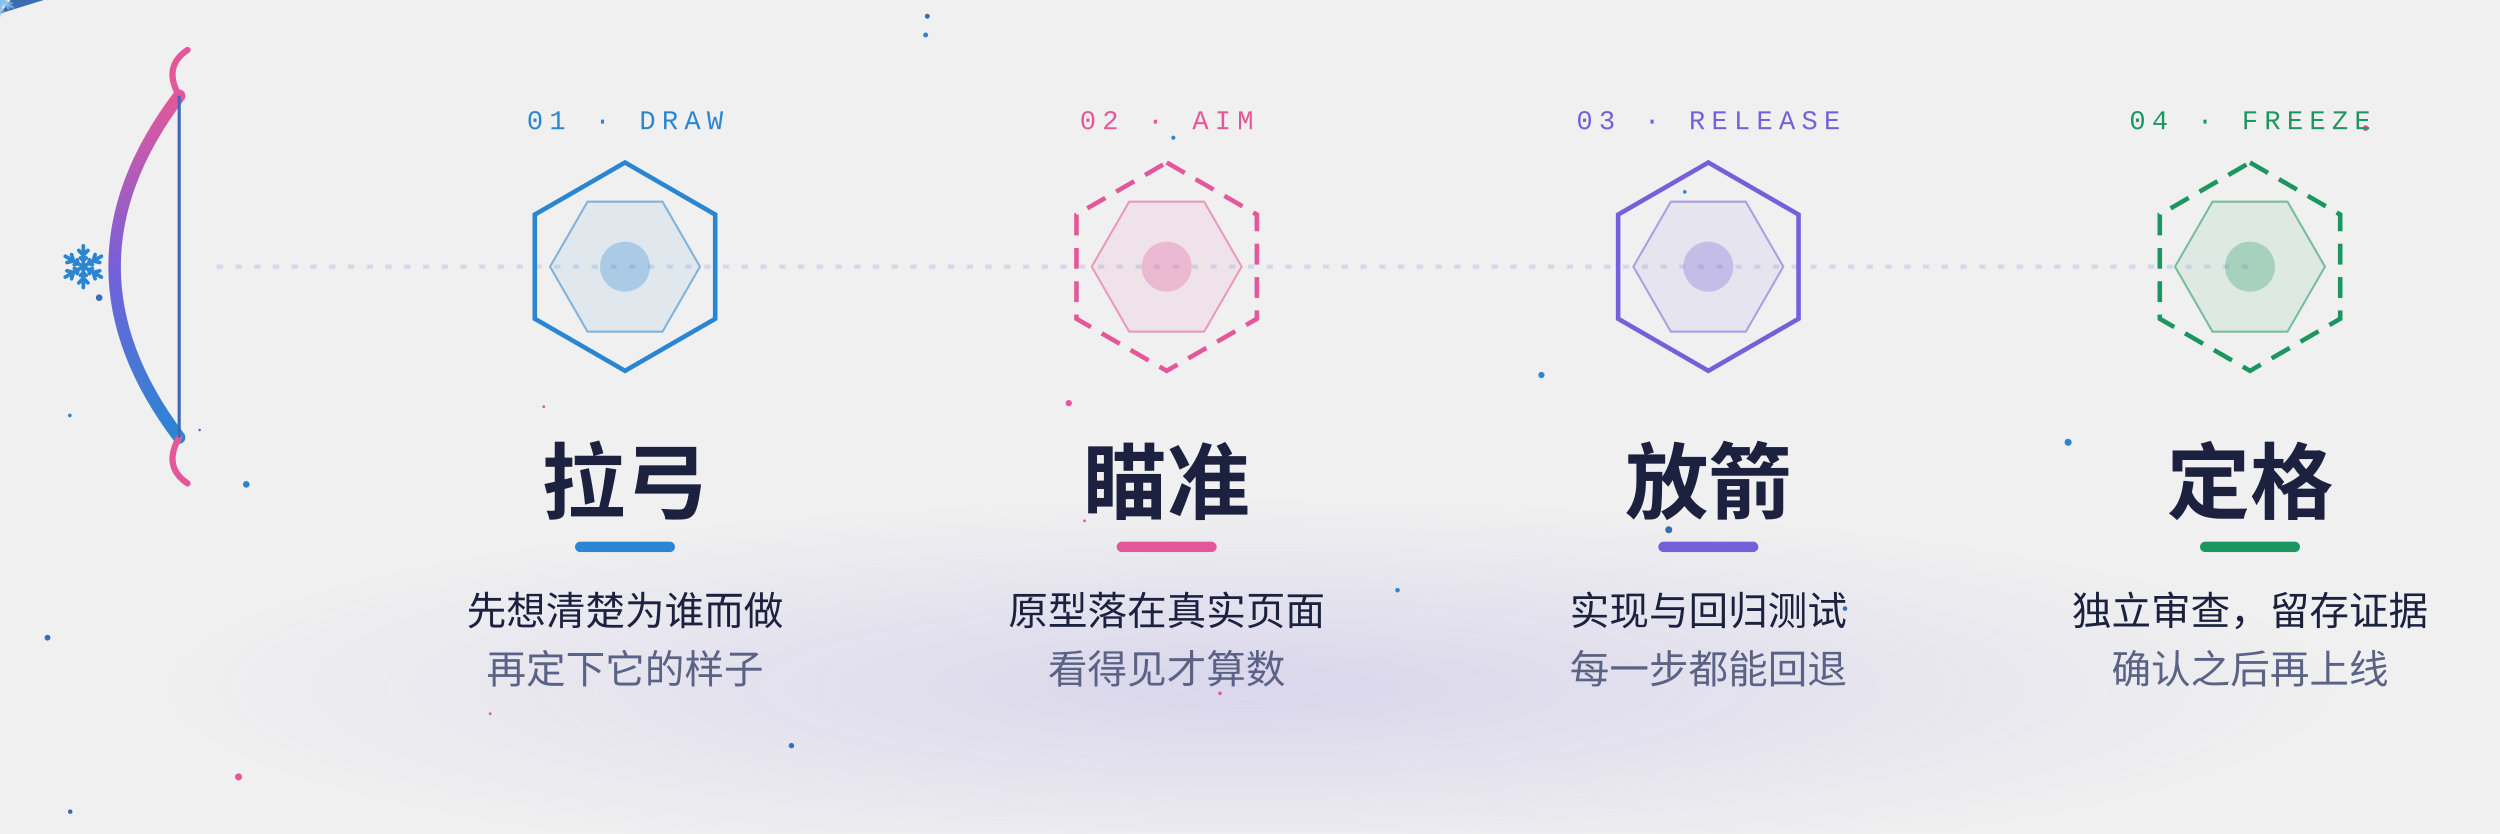
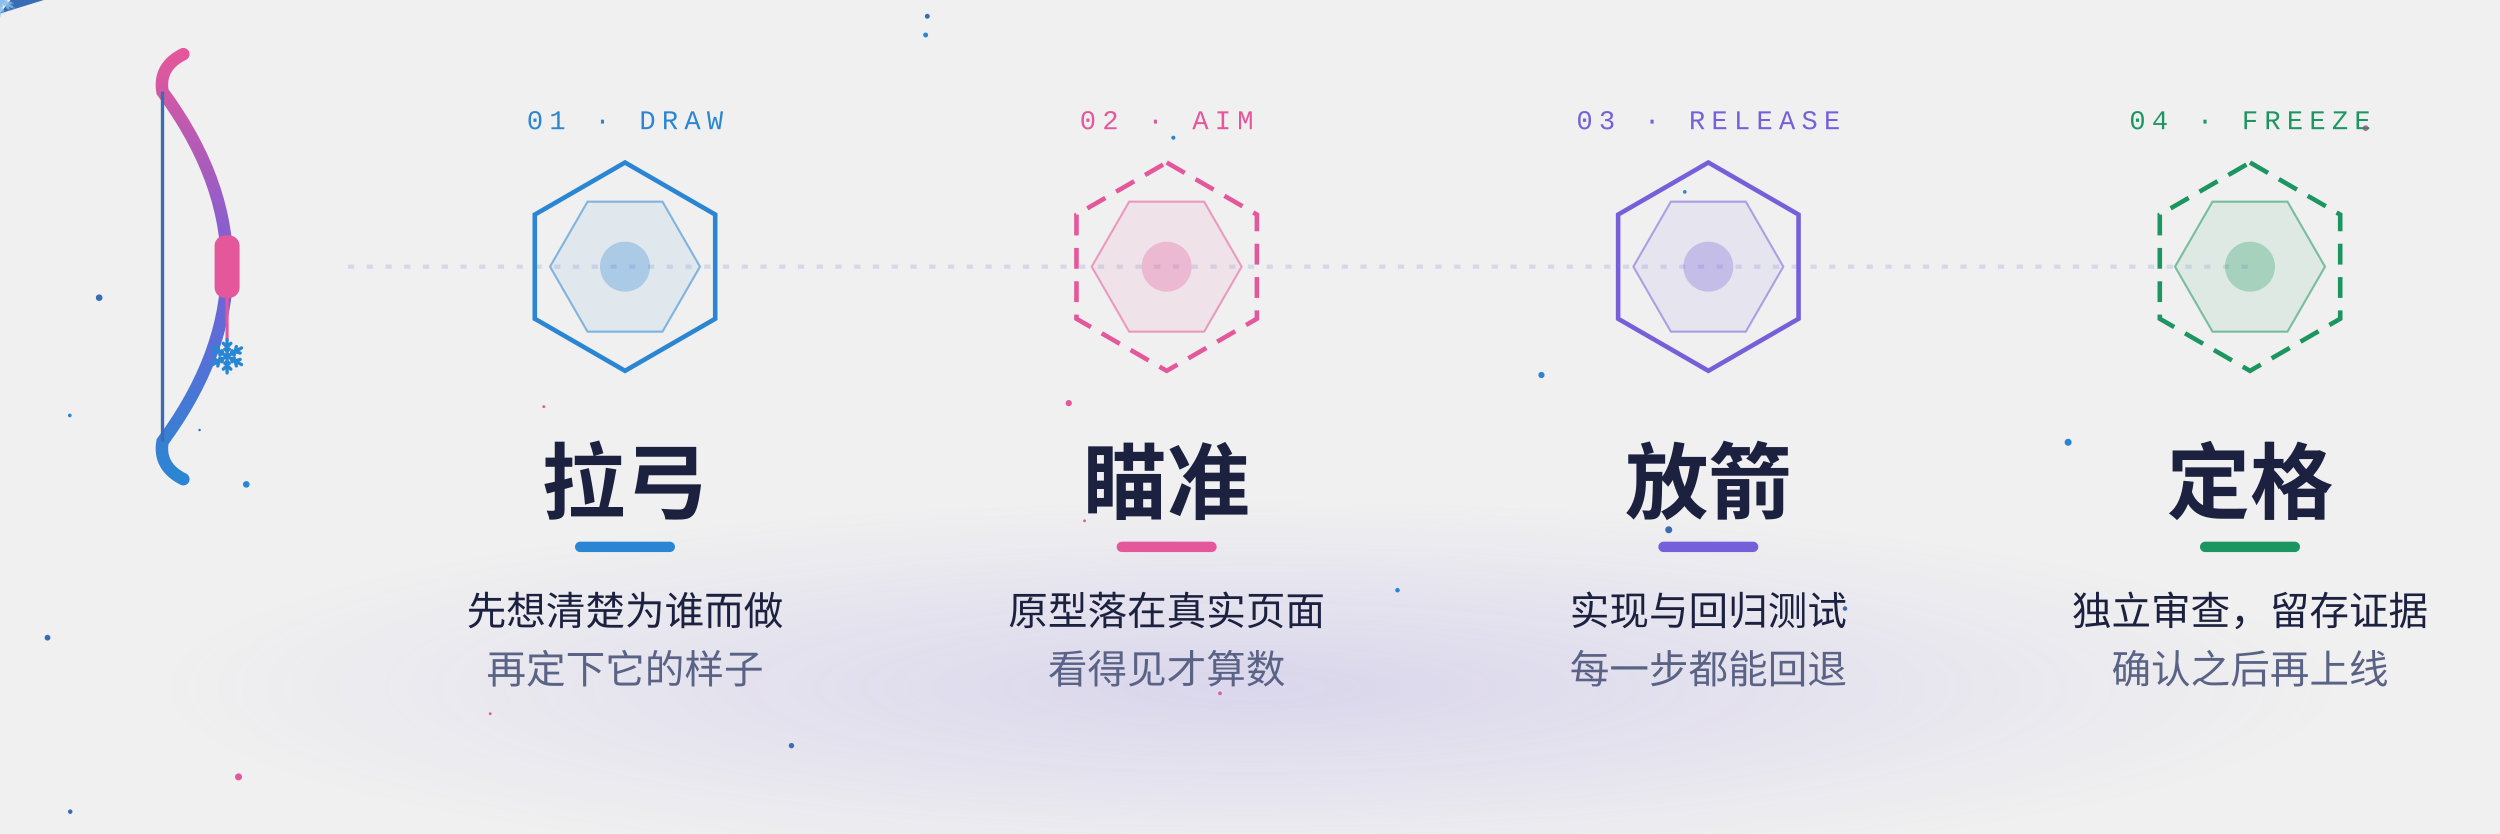
<svg xmlns="http://www.w3.org/2000/svg" viewBox="0 0 1200 400" width="1200" height="400" role="img" aria-labelledby="t d">
  <style>
  text{font-family:'Segoe UI','Helvetica Neue','PingFang SC','Microsoft YaHei','Noto Sans CJK SC',Arial,sans-serif}
  .m{font-family:ui-monospace,'SFMono-Regular','Cascadia Mono',Consolas,'Liberation Mono',monospace}
  @keyframes tw{0%,100%{opacity:.15;transform:scale(.55)}50%{opacity:1;transform:scale(1)}}
  @keyframes bob{50%{transform:translateY(-8px)}}
  @keyframes rise{0%{transform:translateY(14px);opacity:0}100%{transform:none;opacity:1}}
  @media (prefers-reduced-motion:reduce){*{animation:none!important}}
</style>
  <defs>
    <linearGradient id="brand" x1="0" y1="0" x2="1" y2="0">
      <stop offset="0" stop-color="#E4579A" />
      <stop offset="1" stop-color="#2A86D2" />
    </linearGradient>
    <linearGradient id="prism" gradientUnits="userSpaceOnUse" x1="0" y1="0" x2="600" y2="0" spreadMethod="repeat">
      <stop offset="0" stop-color="#E4579A" />
      <stop offset="0.2" stop-color="#B34FD0" />
      <stop offset="0.4" stop-color="#7660DA" />
      <stop offset="0.6" stop-color="#2A86D2" />
      <stop offset="0.8" stop-color="#7660DA" />
      <stop offset="1" stop-color="#E4579A" />
      <animateTransform attributeName="gradientTransform" type="translate" from="0 0" to="600 0" dur="10s" repeatCount="indefinite" />
    </linearGradient>
    <linearGradient id="tail" x1="0" y1="0" x2="1" y2="0">
      <stop offset="0" stop-color="#2A86D2" stop-opacity="0" />
      <stop offset=".7" stop-color="#2A86D2" stop-opacity=".6" />
      <stop offset="1" stop-color="#3A6CB4" />
    </linearGradient>
    <linearGradient id="sheen" x1="0" y1="0" x2="1" y2="0">
      <stop offset="0" stop-color="#3A6CB4" stop-opacity="0" />
      <stop offset=".5" stop-color="#3A6CB4" stop-opacity=".16" />
      <stop offset="1" stop-color="#3A6CB4" stop-opacity="0" />
    </linearGradient>
    <linearGradient id="crys" x1="0" y1="0" x2="1" y2="1">
      <stop offset="0" stop-color="#FFFFFF" stop-opacity=".9" />
      <stop offset=".45" stop-color="#CDEBFF" stop-opacity=".65" />
      <stop offset="1" stop-color="#4FA8E8" stop-opacity=".3" />
    </linearGradient>
    <radialGradient id="blobP">
      <stop offset="0" stop-color="#E4579A" stop-opacity=".22" />
      <stop offset="1" stop-color="#E4579A" stop-opacity="0" />
    </radialGradient>
    <radialGradient id="blobI">
      <stop offset="0" stop-color="#2A86D2" stop-opacity=".2" />
      <stop offset="1" stop-color="#2A86D2" stop-opacity="0" />
    </radialGradient>
    <radialGradient id="blobL">
      <stop offset="0" stop-color="#7660DA" stop-opacity=".18" />
      <stop offset="1" stop-color="#7660DA" stop-opacity="0" />
    </radialGradient>
    <filter id="glow" x="-50%" y="-50%" width="200%" height="200%">
      <feGaussianBlur stdDeviation="1.1" result="b" />
      <feMerge>
        <feMergeNode in="b" />
        <feMergeNode in="SourceGraphic" />
      </feMerge>
    </filter>
    <filter id="soft" x="-50%" y="-50%" width="200%" height="200%">
      <feGaussianBlur stdDeviation="20" />
    </filter>
    <clipPath id="r">
      <rect width="1200" height="400" />
    </clipPath>
    <linearGradient id="bow" x1="0" y1="0" x2="0" y2="1">
      <stop offset="0" stop-color="#E4579A" />
      <stop offset=".5" stop-color="#7660DA" />
      <stop offset="1" stop-color="#2A86D2" />
    </linearGradient>
  </defs>
  <g clip-path="url(#r)">
    <ellipse cx="600" cy="330" rx="520" ry="90" fill="url(#blobL)">
      <animate attributeName="rx" values="520;582.4;520" dur="16s" repeatCount="indefinite" />
    </ellipse>
    <circle cx="33.7" cy="389.6" r="1.1" fill="#3A6CB4">
      <animate attributeName="opacity" values=".08;.7;.08" dur="5.7s" begin="-1.7s" repeatCount="indefinite" />
    </circle>
    <circle cx="563.2" cy="66.1" r="1" fill="#2A86D2">
      <animate attributeName="opacity" values=".08;.7;.08" dur="6.1s" begin="-1.7s" repeatCount="indefinite" />
    </circle>
    <circle cx="261" cy="195.2" r="0.7" fill="#E4579A">
      <animate attributeName="opacity" values=".08;.7;.08" dur="7s" begin="-3.8s" repeatCount="indefinite" />
    </circle>
    <circle cx="47.6" cy="142.9" r="1.6" fill="#3A6CB4">
      <animate attributeName="opacity" values=".08;.7;.08" dur="6.2s" begin="-5s" repeatCount="indefinite" />
    </circle>
    <circle cx="33.5" cy="199.4" r="0.9" fill="#2A86D2">
      <animate attributeName="opacity" values=".08;.7;.08" dur="4.9s" begin="-2.5s" repeatCount="indefinite" />
    </circle>
    <circle cx="114.5" cy="372.9" r="1.7" fill="#E4579A">
      <animate attributeName="opacity" values=".08;.7;.08" dur="6.3s" begin="-4.5s" repeatCount="indefinite" />
    </circle>
    <circle cx="801" cy="254.3" r="1.7" fill="#3A6CB4">
      <animate attributeName="opacity" values=".08;.7;.08" dur="3.5s" begin="-2.7s" repeatCount="indefinite" />
    </circle>
    <circle cx="808.7" cy="92.1" r="0.9" fill="#2A86D2">
      <animate attributeName="opacity" values=".08;.7;.08" dur="6.7s" begin="-6.4s" repeatCount="indefinite" />
    </circle>
    <circle cx="520.6" cy="250" r="0.7" fill="#E4579A">
      <animate attributeName="opacity" values=".08;.7;.08" dur="6.5s" begin="-6.2s" repeatCount="indefinite" />
    </circle>
    <circle cx="379.9" cy="357.9" r="1.3" fill="#3A6CB4">
      <animate attributeName="opacity" values=".08;.7;.08" dur="5s" begin="-4.8s" repeatCount="indefinite" />
    </circle>
    <circle cx="992.7" cy="212.3" r="1.7" fill="#2A86D2">
      <animate attributeName="opacity" values=".08;.7;.08" dur="6.1s" begin="-3.8s" repeatCount="indefinite" />
    </circle>
    <circle cx="235.3" cy="342.6" r="0.7" fill="#E4579A">
      <animate attributeName="opacity" values=".08;.7;.08" dur="4.4s" begin="-2.8s" repeatCount="indefinite" />
    </circle>
    <circle cx="22.8" cy="306.1" r="1.4" fill="#3A6CB4">
      <animate attributeName="opacity" values=".08;.7;.08" dur="5.9s" begin="-4.4s" repeatCount="indefinite" />
    </circle>
    <circle cx="118.2" cy="232.5" r="1.6" fill="#2A86D2">
      <animate attributeName="opacity" values=".08;.7;.08" dur="3s" begin="-1s" repeatCount="indefinite" />
    </circle>
    <circle cx="513" cy="193.5" r="1.5" fill="#E4579A">
      <animate attributeName="opacity" values=".08;.7;.08" dur="5s" begin="-1.9s" repeatCount="indefinite" />
    </circle>
    <circle cx="885.6" cy="292.1" r="1.1" fill="#3A6CB4">
      <animate attributeName="opacity" values=".08;.7;.08" dur="5.8s" begin="-5.3s" repeatCount="indefinite" />
    </circle>
    <circle cx="444.3" cy="16.8" r="1.2" fill="#2A86D2">
      <animate attributeName="opacity" values=".08;.7;.08" dur="6.8s" begin="-6.3s" repeatCount="indefinite" />
    </circle>
    <circle cx="585.6" cy="332.8" r="0.9" fill="#E4579A">
      <animate attributeName="opacity" values=".08;.7;.08" dur="4.7s" begin="-1.9s" repeatCount="indefinite" />
    </circle>
    <circle cx="95.8" cy="206.4" r="0.6" fill="#3A6CB4">
      <animate attributeName="opacity" values=".08;.7;.08" dur="4.3s" begin="-1s" repeatCount="indefinite" />
    </circle>
    <circle cx="670.8" cy="283.3" r="1.1" fill="#2A86D2">
      <animate attributeName="opacity" values=".08;.7;.08" dur="5s" begin="-1.1s" repeatCount="indefinite" />
    </circle>
    <circle cx="1135.5" cy="61.5" r="1.4" fill="#E4579A">
      <animate attributeName="opacity" values=".08;.7;.08" dur="3.6s" begin="-3.3s" repeatCount="indefinite" />
    </circle>
    <circle cx="445.1" cy="7.8" r="1.2" fill="#3A6CB4">
      <animate attributeName="opacity" values=".08;.7;.08" dur="5.4s" begin="-5.4s" repeatCount="indefinite" />
    </circle>
    <circle cx="739.9" cy="180" r="1.5" fill="#2A86D2">
      <animate attributeName="opacity" values=".08;.7;.08" dur="3.9s" begin="-0.2s" repeatCount="indefinite" />
    </circle>
-     <path d="M104 128H1080" stroke="#D3D9EB" stroke-width="2" stroke-dasharray="3 6" />
-     <path d="M104 128H1080" stroke="url(#brand)" stroke-width="3.5" stroke-dasharray="976" stroke-dashoffset="976">
-       <animate attributeName="stroke-dashoffset" values="976;976;0;0;976" keyTimes="0;0.16;0.56;.94;1" dur="7s" repeatCount="indefinite" />
+     <path d="M167 128H1080" stroke="#D3D9EB" stroke-width="2" stroke-dasharray="3 6" />
+     <path d="M167 128H1080" stroke="url(#brand)" stroke-width="3.5" stroke-dasharray="913" stroke-dashoffset="913">
+       <animate attributeName="stroke-dashoffset" values="913;913;0;0;913" keyTimes="0;0.18;0.56;.94;1" dur="7s" repeatCount="indefinite" />
      <animate attributeName="opacity" values="1;1;1;0;0" keyTimes="0;.6;.88;.94;1" dur="7s" repeatCount="indefinite" />
    </path>
    <g transform="translate(300 128)">
      <g>
        <animateTransform attributeName="transform" type="rotate" from="0 0 0" to="360 0 0" dur="22s" repeatCount="indefinite" />
        <polygon points="0,-50 43.3,-25 43.3,25 0,50 -43.3,25 -43.3,-25" fill="none" stroke="#2A86D2" stroke-width="2.2" stroke-dasharray="none" />
      </g>
-       <polygon points="18,-31.2 36,0 18,31.2 -18,31.2 -36,0 -18,-31.2" fill="#2A86D2" fill-opacity=".08" stroke="#2A86D2" stroke-opacity=".55" />
+       <polygon points="0,-50 43.3,-25 43.3,25 0,50 -43.3,25 -43.3,-25" fill="none" stroke="#3A6CB4" stroke-width="2.6" opacity="0">
+         <animate attributeName="opacity" values="0;0;.9;0;0" keyTimes="0;0.236;0.25;0.37;1" dur="7s" repeatCount="indefinite" />
+       </polygon>
+       <polygon points="18,-31.2 36,0 18,31.2 -18,31.2 -36,0 -18,-31.2" fill="#2A86D2" fill-opacity=".08" stroke="#2A86D2" stroke-opacity=".55">
+         <animate attributeName="fill-opacity" values=".08;.08;.4;.16;.08" keyTimes="0;0.236;0.25;.92;1" dur="7s" repeatCount="indefinite" />
+       </polygon>
      <circle r="12" fill="#2A86D2" opacity=".3">
-         <animate attributeName="opacity" values=".3;.3;.9;.5;.3" keyTimes="0;0.235;0.25;.92;1" dur="7s" repeatCount="indefinite" />
-         <animate attributeName="r" values="12;12;20;14;12" keyTimes="0;0.235;0.25;.92;1" dur="7s" repeatCount="indefinite" />
+         <animate attributeName="opacity" values=".3;.3;.95;.55;.3" keyTimes="0;0.236;0.25;.92;1" dur="7s" repeatCount="indefinite" />
+         <animate attributeName="r" values="12;12;20;14;12" keyTimes="0;0.236;0.25;.92;1" dur="7s" repeatCount="indefinite" />
      </circle>
      <g opacity="0">
-         <animate attributeName="opacity" values="0;0;.9;0;0" keyTimes="0;0.235;0.25;0.36;1" dur="7s" repeatCount="indefinite" />
+         <animate attributeName="opacity" values="0;0;1;0;0" keyTimes="0;0.236;0.25;0.37;1" dur="7s" repeatCount="indefinite" />
+         <g>
+           <animateTransform attributeName="transform" type="scale" values="1;1;1;2.4;2.4" keyTimes="0;0.236;0.25;0.37;1" dur="7s" repeatCount="indefinite" />
+           <path transform="rotate(22.5)" d="M0 -16V-24" stroke="#2A86D2" stroke-width="2.4" stroke-linecap="round" />
+           <path transform="rotate(67.5)" d="M0 -16V-24" stroke="#3A6CB4" stroke-width="2.4" stroke-linecap="round" />
+           <path transform="rotate(112.5)" d="M0 -16V-24" stroke="#2A86D2" stroke-width="2.4" stroke-linecap="round" />
+           <path transform="rotate(157.5)" d="M0 -16V-24" stroke="#3A6CB4" stroke-width="2.4" stroke-linecap="round" />
+           <path transform="rotate(202.5)" d="M0 -16V-24" stroke="#2A86D2" stroke-width="2.4" stroke-linecap="round" />
+           <path transform="rotate(247.5)" d="M0 -16V-24" stroke="#3A6CB4" stroke-width="2.4" stroke-linecap="round" />
+           <path transform="rotate(292.5)" d="M0 -16V-24" stroke="#2A86D2" stroke-width="2.4" stroke-linecap="round" />
+           <path transform="rotate(337.5)" d="M0 -16V-24" stroke="#3A6CB4" stroke-width="2.4" stroke-linecap="round" />
+         </g>
+       </g>
+       <g opacity="0">
+         <animate attributeName="opacity" values="0;0;.9;0;0" keyTimes="0;0.236;0.25;0.37;1" dur="7s" repeatCount="indefinite" />
        <circle r="10" fill="none" stroke="#2A86D2" stroke-width="2">
-           <animate attributeName="r" values="10;10;64;64" keyTimes="0;0.24;0.36;1" dur="7s" repeatCount="indefinite" />
+           <animate attributeName="r" values="10;10;10;66;66" keyTimes="0;0.236;0.25;0.37;1" dur="7s" repeatCount="indefinite" />
        </circle>
      </g>
      <text y="-66" text-anchor="middle" class="m" font-size="13" fill="#2A86D2" letter-spacing="3">01 · DRAW</text>
      <text y="118" text-anchor="middle" font-size="40" font-weight="900" fill="#1C2140">拉弓</text>
      <rect x="-24" y="132" width="48" height="5" rx="2.5" fill="#2A86D2" />
      <text y="172" text-anchor="middle" font-size="19" fill="#1C2140">先想清楚为谁而做</text>
      <text y="200" text-anchor="middle" font-size="19" fill="#5A6386">再定下它的样子</text>
    </g>
    <g transform="translate(560 128)">
      <g>
        <animateTransform attributeName="transform" type="rotate" from="0 0 0" to="-360 0 0" dur="26s" repeatCount="indefinite" />
        <polygon points="0,-50 43.3,-25 43.3,25 0,50 -43.3,25 -43.3,-25" fill="none" stroke="#E4579A" stroke-width="2.2" stroke-dasharray="10 6" />
      </g>
-       <polygon points="18,-31.2 36,0 18,31.2 -18,31.2 -36,0 -18,-31.2" fill="#E4579A" fill-opacity=".08" stroke="#E4579A" stroke-opacity=".55" />
+       <polygon points="0,-50 43.3,-25 43.3,25 0,50 -43.3,25 -43.3,-25" fill="none" stroke="#3A6CB4" stroke-width="2.6" opacity="0">
+         <animate attributeName="opacity" values="0;0;.9;0;0" keyTimes="0;0.343;0.357;0.477;1" dur="7s" repeatCount="indefinite" />
+       </polygon>
+       <polygon points="18,-31.2 36,0 18,31.2 -18,31.2 -36,0 -18,-31.2" fill="#E4579A" fill-opacity=".08" stroke="#E4579A" stroke-opacity=".55">
+         <animate attributeName="fill-opacity" values=".08;.08;.4;.16;.08" keyTimes="0;0.343;0.357;.92;1" dur="7s" repeatCount="indefinite" />
+       </polygon>
      <circle r="12" fill="#E4579A" opacity=".3">
-         <animate attributeName="opacity" values=".3;.3;.9;.5;.3" keyTimes="0;0.342;0.357;.92;1" dur="7s" repeatCount="indefinite" />
-         <animate attributeName="r" values="12;12;20;14;12" keyTimes="0;0.342;0.357;.92;1" dur="7s" repeatCount="indefinite" />
+         <animate attributeName="opacity" values=".3;.3;.95;.55;.3" keyTimes="0;0.343;0.357;.92;1" dur="7s" repeatCount="indefinite" />
+         <animate attributeName="r" values="12;12;20;14;12" keyTimes="0;0.343;0.357;.92;1" dur="7s" repeatCount="indefinite" />
      </circle>
      <g opacity="0">
-         <animate attributeName="opacity" values="0;0;.9;0;0" keyTimes="0;0.342;0.357;0.467;1" dur="7s" repeatCount="indefinite" />
+         <animate attributeName="opacity" values="0;0;1;0;0" keyTimes="0;0.343;0.357;0.477;1" dur="7s" repeatCount="indefinite" />
+         <g>
+           <animateTransform attributeName="transform" type="scale" values="1;1;1;2.4;2.4" keyTimes="0;0.343;0.357;0.477;1" dur="7s" repeatCount="indefinite" />
+           <path transform="rotate(22.5)" d="M0 -16V-24" stroke="#E4579A" stroke-width="2.4" stroke-linecap="round" />
+           <path transform="rotate(67.5)" d="M0 -16V-24" stroke="#3A6CB4" stroke-width="2.4" stroke-linecap="round" />
+           <path transform="rotate(112.5)" d="M0 -16V-24" stroke="#E4579A" stroke-width="2.4" stroke-linecap="round" />
+           <path transform="rotate(157.5)" d="M0 -16V-24" stroke="#3A6CB4" stroke-width="2.4" stroke-linecap="round" />
+           <path transform="rotate(202.5)" d="M0 -16V-24" stroke="#E4579A" stroke-width="2.4" stroke-linecap="round" />
+           <path transform="rotate(247.5)" d="M0 -16V-24" stroke="#3A6CB4" stroke-width="2.4" stroke-linecap="round" />
+           <path transform="rotate(292.5)" d="M0 -16V-24" stroke="#E4579A" stroke-width="2.4" stroke-linecap="round" />
+           <path transform="rotate(337.5)" d="M0 -16V-24" stroke="#3A6CB4" stroke-width="2.4" stroke-linecap="round" />
+         </g>
+       </g>
+       <g opacity="0">
+         <animate attributeName="opacity" values="0;0;.9;0;0" keyTimes="0;0.343;0.357;0.477;1" dur="7s" repeatCount="indefinite" />
        <circle r="10" fill="none" stroke="#E4579A" stroke-width="2">
-           <animate attributeName="r" values="10;10;64;64" keyTimes="0;0.347;0.467;1" dur="7s" repeatCount="indefinite" />
+           <animate attributeName="r" values="10;10;10;66;66" keyTimes="0;0.343;0.357;0.477;1" dur="7s" repeatCount="indefinite" />
        </circle>
      </g>
      <text y="-66" text-anchor="middle" class="m" font-size="13" fill="#E4579A" letter-spacing="3">02 · AIM</text>
      <text y="118" text-anchor="middle" font-size="40" font-weight="900" fill="#1C2140">瞄准</text>
      <rect x="-24" y="132" width="48" height="5" rx="2.5" fill="#E4579A" />
      <text y="172" text-anchor="middle" font-size="19" fill="#1C2140">原型落在真实页面</text>
      <text y="200" text-anchor="middle" font-size="19" fill="#5A6386">看得见才算数</text>
    </g>
    <g transform="translate(820 128)">
      <g>
        <animateTransform attributeName="transform" type="rotate" from="0 0 0" to="360 0 0" dur="30s" repeatCount="indefinite" />
        <polygon points="0,-50 43.3,-25 43.3,25 0,50 -43.3,25 -43.3,-25" fill="none" stroke="#7660DA" stroke-width="2.2" stroke-dasharray="none" />
      </g>
-       <polygon points="18,-31.2 36,0 18,31.2 -18,31.2 -36,0 -18,-31.2" fill="#7660DA" fill-opacity=".08" stroke="#7660DA" stroke-opacity=".55" />
+       <polygon points="0,-50 43.3,-25 43.3,25 0,50 -43.3,25 -43.3,-25" fill="none" stroke="#3A6CB4" stroke-width="2.6" opacity="0">
+         <animate attributeName="opacity" values="0;0;.9;0;0" keyTimes="0;0.449;0.463;0.583;1" dur="7s" repeatCount="indefinite" />
+       </polygon>
+       <polygon points="18,-31.2 36,0 18,31.2 -18,31.2 -36,0 -18,-31.2" fill="#7660DA" fill-opacity=".08" stroke="#7660DA" stroke-opacity=".55">
+         <animate attributeName="fill-opacity" values=".08;.08;.4;.16;.08" keyTimes="0;0.449;0.463;.92;1" dur="7s" repeatCount="indefinite" />
+       </polygon>
      <circle r="12" fill="#7660DA" opacity=".3">
-         <animate attributeName="opacity" values=".3;.3;.9;.5;.3" keyTimes="0;0.448;0.463;.92;1" dur="7s" repeatCount="indefinite" />
-         <animate attributeName="r" values="12;12;20;14;12" keyTimes="0;0.448;0.463;.92;1" dur="7s" repeatCount="indefinite" />
+         <animate attributeName="opacity" values=".3;.3;.95;.55;.3" keyTimes="0;0.449;0.463;.92;1" dur="7s" repeatCount="indefinite" />
+         <animate attributeName="r" values="12;12;20;14;12" keyTimes="0;0.449;0.463;.92;1" dur="7s" repeatCount="indefinite" />
      </circle>
      <g opacity="0">
-         <animate attributeName="opacity" values="0;0;.9;0;0" keyTimes="0;0.448;0.463;0.573;1" dur="7s" repeatCount="indefinite" />
+         <animate attributeName="opacity" values="0;0;1;0;0" keyTimes="0;0.449;0.463;0.583;1" dur="7s" repeatCount="indefinite" />
+         <g>
+           <animateTransform attributeName="transform" type="scale" values="1;1;1;2.4;2.4" keyTimes="0;0.449;0.463;0.583;1" dur="7s" repeatCount="indefinite" />
+           <path transform="rotate(22.5)" d="M0 -16V-24" stroke="#7660DA" stroke-width="2.4" stroke-linecap="round" />
+           <path transform="rotate(67.5)" d="M0 -16V-24" stroke="#3A6CB4" stroke-width="2.4" stroke-linecap="round" />
+           <path transform="rotate(112.5)" d="M0 -16V-24" stroke="#7660DA" stroke-width="2.4" stroke-linecap="round" />
+           <path transform="rotate(157.5)" d="M0 -16V-24" stroke="#3A6CB4" stroke-width="2.4" stroke-linecap="round" />
+           <path transform="rotate(202.5)" d="M0 -16V-24" stroke="#7660DA" stroke-width="2.4" stroke-linecap="round" />
+           <path transform="rotate(247.5)" d="M0 -16V-24" stroke="#3A6CB4" stroke-width="2.4" stroke-linecap="round" />
+           <path transform="rotate(292.5)" d="M0 -16V-24" stroke="#7660DA" stroke-width="2.4" stroke-linecap="round" />
+           <path transform="rotate(337.5)" d="M0 -16V-24" stroke="#3A6CB4" stroke-width="2.4" stroke-linecap="round" />
+         </g>
+       </g>
+       <g opacity="0">
+         <animate attributeName="opacity" values="0;0;.9;0;0" keyTimes="0;0.449;0.463;0.583;1" dur="7s" repeatCount="indefinite" />
        <circle r="10" fill="none" stroke="#7660DA" stroke-width="2">
-           <animate attributeName="r" values="10;10;64;64" keyTimes="0;0.453;0.573;1" dur="7s" repeatCount="indefinite" />
+           <animate attributeName="r" values="10;10;10;66;66" keyTimes="0;0.449;0.463;0.583;1" dur="7s" repeatCount="indefinite" />
        </circle>
      </g>
      <text y="-66" text-anchor="middle" class="m" font-size="13" fill="#7660DA" letter-spacing="3">03 · RELEASE</text>
      <text y="118" text-anchor="middle" font-size="40" font-weight="900" fill="#1C2140">放箭</text>
      <rect x="-24" y="132" width="48" height="5" rx="2.5" fill="#7660DA" />
      <text y="172" text-anchor="middle" font-size="19" fill="#1C2140">实现与回归测试</text>
      <text y="200" text-anchor="middle" font-size="19" fill="#5A6386">每一步都能回退</text>
    </g>
    <g transform="translate(1080 128)">
      <g>
        <animateTransform attributeName="transform" type="rotate" from="0 0 0" to="-360 0 0" dur="34s" repeatCount="indefinite" />
        <polygon points="0,-50 43.3,-25 43.3,25 0,50 -43.3,25 -43.3,-25" fill="none" stroke="#1C9660" stroke-width="2.2" stroke-dasharray="10 6" />
      </g>
-       <polygon points="18,-31.2 36,0 18,31.2 -18,31.2 -36,0 -18,-31.2" fill="#1C9660" fill-opacity=".08" stroke="#1C9660" stroke-opacity=".55" />
+       <polygon points="0,-50 43.3,-25 43.3,25 0,50 -43.3,25 -43.3,-25" fill="none" stroke="#3A6CB4" stroke-width="2.6" opacity="0">
+         <animate attributeName="opacity" values="0;0;.9;0;0" keyTimes="0;0.556;0.57;0.69;1" dur="7s" repeatCount="indefinite" />
+       </polygon>
+       <polygon points="18,-31.2 36,0 18,31.2 -18,31.2 -36,0 -18,-31.2" fill="#1C9660" fill-opacity=".08" stroke="#1C9660" stroke-opacity=".55">
+         <animate attributeName="fill-opacity" values=".08;.08;.4;.16;.08" keyTimes="0;0.556;0.57;.92;1" dur="7s" repeatCount="indefinite" />
+       </polygon>
      <circle r="12" fill="#1C9660" opacity=".3">
-         <animate attributeName="opacity" values=".3;.3;.9;.5;.3" keyTimes="0;0.555;0.57;.92;1" dur="7s" repeatCount="indefinite" />
-         <animate attributeName="r" values="12;12;20;14;12" keyTimes="0;0.555;0.57;.92;1" dur="7s" repeatCount="indefinite" />
+         <animate attributeName="opacity" values=".3;.3;.95;.55;.3" keyTimes="0;0.556;0.57;.92;1" dur="7s" repeatCount="indefinite" />
+         <animate attributeName="r" values="12;12;20;14;12" keyTimes="0;0.556;0.57;.92;1" dur="7s" repeatCount="indefinite" />
      </circle>
      <g opacity="0">
-         <animate attributeName="opacity" values="0;0;.9;0;0" keyTimes="0;0.555;0.57;0.68;1" dur="7s" repeatCount="indefinite" />
+         <animate attributeName="opacity" values="0;0;1;0;0" keyTimes="0;0.556;0.57;0.69;1" dur="7s" repeatCount="indefinite" />
+         <g>
+           <animateTransform attributeName="transform" type="scale" values="1;1;1;2.4;2.4" keyTimes="0;0.556;0.57;0.69;1" dur="7s" repeatCount="indefinite" />
+           <path transform="rotate(22.5)" d="M0 -16V-24" stroke="#1C9660" stroke-width="2.4" stroke-linecap="round" />
+           <path transform="rotate(67.5)" d="M0 -16V-24" stroke="#3A6CB4" stroke-width="2.4" stroke-linecap="round" />
+           <path transform="rotate(112.5)" d="M0 -16V-24" stroke="#1C9660" stroke-width="2.4" stroke-linecap="round" />
+           <path transform="rotate(157.5)" d="M0 -16V-24" stroke="#3A6CB4" stroke-width="2.4" stroke-linecap="round" />
+           <path transform="rotate(202.5)" d="M0 -16V-24" stroke="#1C9660" stroke-width="2.4" stroke-linecap="round" />
+           <path transform="rotate(247.5)" d="M0 -16V-24" stroke="#3A6CB4" stroke-width="2.4" stroke-linecap="round" />
+           <path transform="rotate(292.5)" d="M0 -16V-24" stroke="#1C9660" stroke-width="2.4" stroke-linecap="round" />
+           <path transform="rotate(337.5)" d="M0 -16V-24" stroke="#3A6CB4" stroke-width="2.4" stroke-linecap="round" />
+         </g>
+       </g>
+       <g opacity="0">
+         <animate attributeName="opacity" values="0;0;.9;0;0" keyTimes="0;0.556;0.57;0.69;1" dur="7s" repeatCount="indefinite" />
        <circle r="10" fill="none" stroke="#1C9660" stroke-width="2">
-           <animate attributeName="r" values="10;10;64;64" keyTimes="0;0.56;0.68;1" dur="7s" repeatCount="indefinite" />
+           <animate attributeName="r" values="10;10;10;66;66" keyTimes="0;0.556;0.57;0.69;1" dur="7s" repeatCount="indefinite" />
        </circle>
      </g>
      <text y="-66" text-anchor="middle" class="m" font-size="13" fill="#1C9660" letter-spacing="3">04 · FREEZE</text>
      <text y="118" text-anchor="middle" font-size="40" font-weight="900" fill="#1C2140">定格</text>
      <rect x="-24" y="132" width="48" height="5" rx="2.5" fill="#1C9660" />
      <text y="172" text-anchor="middle" font-size="19" fill="#1C2140">独立审查，留存证据</text>
      <text y="200" text-anchor="middle" font-size="19" fill="#5A6386">确认之后再上线</text>
    </g>
+     <path d="M88 26q-12 6 -10 18Q140 128 78 212q-2 12 10 18" fill="none" stroke="url(#bow)" stroke-width="6" stroke-linecap="round">
+       <animate attributeName="d" values="M88 26q-12 6 -10 18Q140 128 78 212q-2 12 10 18;M88 26q-12 6 -10 18Q140 128 78 212q-2 12 10 18;M80 30q-12 6 -10 18Q148 128 70 208q-2 12 10 18;M80 30q-12 6 -10 18Q148 128 70 208q-2 12 10 18;M90 25q-12 6 -10 18Q137 128 80 213q-2 12 10 18;M87 26q-12 6 -10 18Q141 128 77 212q-2 12 10 18;M89 26q-12 6 -10 18Q139 128 79 212q-2 12 10 18;M88 26q-12 6 -10 18Q140 128 78 212q-2 12 10 18;M88 26q-12 6 -10 18Q140 128 78 212q-2 12 10 18;M88 26q-12 6 -10 18Q140 128 78 212q-2 12 10 18" keyTimes="0;.04;.14;.18;.195;.21;.225;.24;.26;1" dur="7s" repeatCount="indefinite" />
+     </path>
+     <path d="M78 44L78 128L78 212" fill="none" stroke="#3A6CB4" stroke-width="1.6" stroke-linejoin="round">
+       <animate attributeName="d" values="M78 44L78 128L78 212;M78 44L78 128L78 212;M70 48L26 128L70 208;M70 48L26 128L70 208;M80 43L94 128L80 213;M77 44L66 128L77 212;M79 44L86 128L79 212;M78 44L74 128L78 212;M78 44L78 128L78 212;M78 44L78 128L78 212" keyTimes="0;.04;.14;.18;.195;.21;.225;.24;.26;1" dur="7s" repeatCount="indefinite" />
+     </path>
+     <rect x="103" y="113" width="12" height="30" rx="5" fill="#E4579A" />
+     <g transform="translate(109 143)">
+       <g>
+         <animateTransform attributeName="transform" type="rotate" values="0;0;-14;10;-6;0;0" keyTimes="0;0.18;0.21;0.25;0.29;0.33;1" dur="7s" repeatCount="indefinite" />
+         <path d="M0 0V20" stroke="#E4579A" stroke-width="1.5" />
+         <g transform="translate(0 28)" stroke="#2A86D2" stroke-width="1.6" stroke-linecap="round" fill="none">
+           <path transform="rotate(0)" d="M0 0V-8M0 -4.4L1.8 -6.2M0 -4.4L-1.8 -6.2M0 -2.4L1.1 -3.4M0 -2.4L-1.1 -3.4" />
+           <path transform="rotate(60)" d="M0 0V-8M0 -4.4L1.8 -6.2M0 -4.4L-1.8 -6.2M0 -2.4L1.1 -3.4M0 -2.4L-1.1 -3.4" />
+           <path transform="rotate(120)" d="M0 0V-8M0 -4.4L1.8 -6.2M0 -4.4L-1.8 -6.2M0 -2.4L1.1 -3.4M0 -2.4L-1.1 -3.4" />
+           <path transform="rotate(180)" d="M0 0V-8M0 -4.4L1.8 -6.2M0 -4.4L-1.8 -6.2M0 -2.4L1.1 -3.4M0 -2.4L-1.1 -3.4" />
+           <path transform="rotate(240)" d="M0 0V-8M0 -4.4L1.8 -6.2M0 -4.4L-1.8 -6.2M0 -2.4L1.1 -3.4M0 -2.4L-1.1 -3.4" />
+           <path transform="rotate(300)" d="M0 0V-8M0 -4.4L1.8 -6.2M0 -4.4L-1.8 -6.2M0 -2.4L1.1 -3.4M0 -2.4L-1.1 -3.4" />
+         </g>
+       </g>
+     </g>
+     <circle cx="167" cy="128" r="0" fill="#2A86D2" opacity=".35">
+       <animate attributeName="r" values="0;0;14;0;0" keyTimes="0;.08;.175;.185;1" dur="7s" repeatCount="indefinite" />
+     </circle>
+     <g opacity="0">
+       <animate attributeName="opacity" values="0;0;1;1;0;0" keyTimes="0;0.05;0.08;.165;.18;1" dur="7s" repeatCount="indefinite" />
+       <animateTransform attributeName="transform" type="translate" values="141 106;141 106;167 128;167 128" keyTimes="0;0.05;.17;1" dur="7s" repeatCount="indefinite" />
+       <path d="M0 -5Q0 0 5 0Q0 0 0 5Q0 0 -5 0Q0 0 0 -5Z" fill="#2A86D2" />
+     </g>
+     <g opacity="0">
+       <animate attributeName="opacity" values="0;0;1;1;0;0" keyTimes="0;0.065;0.095;.165;.18;1" dur="7s" repeatCount="indefinite" />
+       <animateTransform attributeName="transform" type="translate" values="191 102;191 102;167 128;167 128" keyTimes="0;0.065;.17;1" dur="7s" repeatCount="indefinite" />
+       <path d="M0 -5Q0 0 5 0Q0 0 0 5Q0 0 -5 0Q0 0 0 -5Z" fill="#E4579A" />
+     </g>
+     <g opacity="0">
+       <animate attributeName="opacity" values="0;0;1;1;0;0" keyTimes="0;0.08;0.11;.165;.18;1" dur="7s" repeatCount="indefinite" />
+       <animateTransform attributeName="transform" type="translate" values="197 148;197 148;167 128;167 128" keyTimes="0;0.08;.17;1" dur="7s" repeatCount="indefinite" />
+       <path d="M0 -5Q0 0 5 0Q0 0 0 5Q0 0 -5 0Q0 0 0 -5Z" fill="#2A86D2" />
+     </g>
+     <g opacity="0">
+       <animate attributeName="opacity" values="0;0;1;1;0;0" keyTimes="0;0.095;0.125;.165;.18;1" dur="7s" repeatCount="indefinite" />
+       <animateTransform attributeName="transform" type="translate" values="145 154;145 154;167 128;167 128" keyTimes="0;0.095;.17;1" dur="7s" repeatCount="indefinite" />
+       <path d="M0 -5Q0 0 5 0Q0 0 0 5Q0 0 -5 0Q0 0 0 -5Z" fill="#E4579A" />
+     </g>
+     <g opacity="0">
+       <animateTransform attributeName="transform" type="translate" values="146 128;146 128;1072 128;1072 128" keyTimes="0;0.192;0.572;1" dur="7s" repeatCount="indefinite" />
+       <animate attributeName="opacity" values="0;0;0.35;0.35;0;0" keyTimes="0;0.192;0.202;0.552;0.572;1" dur="7s" repeatCount="indefinite" />
+       <rect x="-50" y="-1.6" width="50" height="3.2" rx="1.6" fill="url(#tail)" />
+       <path d="M0 -6.5L21 0L0 6.5L5 0Z" fill="#3A6CB4" />
+       <path d="M-42 0l-12 -7M-42 0l-12 7M-30 0l-12 -7M-30 0l-12 7" stroke="#2A86D2" stroke-width="2" stroke-linecap="round" />
+     </g>
+     <g opacity="0">
+       <animateTransform attributeName="transform" type="translate" values="146 128;146 128;1072 128;1072 128" keyTimes="0;0.204;0.584;1" dur="7s" repeatCount="indefinite" />
+       <animate attributeName="opacity" values="0;0;0.18;0.18;0;0" keyTimes="0;0.204;0.214;0.564;0.584;1" dur="7s" repeatCount="indefinite" />
+       <rect x="-50" y="-1.6" width="50" height="3.2" rx="1.6" fill="url(#tail)" />
+       <path d="M0 -6.5L21 0L0 6.5L5 0Z" fill="#3A6CB4" />
+       <path d="M-42 0l-12 -7M-42 0l-12 7M-30 0l-12 -7M-30 0l-12 7" stroke="#2A86D2" stroke-width="2" stroke-linecap="round" />
+     </g>
    <g>
-       <path d="M86 46Q24 128 86 210" fill="none" stroke="url(#bow)" stroke-width="6" stroke-linecap="round" />
-       <path d="M86 46q-8 -14 4 -22M86 210q-8 14 4 22" fill="none" stroke="#E4579A" stroke-width="3" stroke-linecap="round" />
-       <g>
-         <g transform="translate(40 128)" stroke="#2A86D2" stroke-width="1.8" stroke-linecap="round" fill="none">
-           <path transform="rotate(0)" d="M0 0V-10M0 -5.5L2.2 -7.8M0 -5.5L-2.2 -7.8M0 -3L1.4 -4.2M0 -3L-1.4 -4.2" />
-           <path transform="rotate(60)" d="M0 0V-10M0 -5.5L2.2 -7.8M0 -5.5L-2.2 -7.8M0 -3L1.4 -4.2M0 -3L-1.4 -4.2" />
-           <path transform="rotate(120)" d="M0 0V-10M0 -5.5L2.2 -7.8M0 -5.5L-2.2 -7.8M0 -3L1.4 -4.2M0 -3L-1.4 -4.2" />
-           <path transform="rotate(180)" d="M0 0V-10M0 -5.5L2.2 -7.8M0 -5.5L-2.2 -7.8M0 -3L1.4 -4.2M0 -3L-1.4 -4.2" />
-           <path transform="rotate(240)" d="M0 0V-10M0 -5.5L2.2 -7.8M0 -5.5L-2.2 -7.8M0 -3L1.4 -4.2M0 -3L-1.4 -4.2" />
-           <path transform="rotate(300)" d="M0 0V-10M0 -5.5L2.2 -7.8M0 -5.5L-2.2 -7.8M0 -3L1.4 -4.2M0 -3L-1.4 -4.2" />
-         </g>
-       </g>
-       <path d="M86 46L86 128L86 210" fill="none" stroke="#3A6CB4" stroke-width="1.5">
-         <animate attributeName="d" values="M86 46L86 128L86 210;M86 46L46 128L86 210;M86 46L46 128L86 210;M86 46L86 128L86 210;M86 46L86 128L86 210" keyTimes="0;.12;0.16;0.18;1" dur="7s" repeatCount="indefinite" />
-       </path>
-     </g>
-     <g>
-       <animateTransform attributeName="transform" type="translate" values="104 128;64 128;64 128;1080 128;1080 128" keyTimes="0;.12;0.16;0.56;1" dur="7s" repeatCount="indefinite" />
-       <animate attributeName="opacity" values="1;1;1;0;0" keyTimes="0;.85;.9;.92;1" dur="7s" repeatCount="indefinite" />
+       <animateTransform attributeName="transform" type="translate" values="198 128;198 128;146 128;146 128;1072 128;1072 128" keyTimes="0;.04;.14;0.18;0.56;1" dur="7s" repeatCount="indefinite" />
+       <animate attributeName="opacity" values="0;1;1;0;0" keyTimes="0;.03;.86;.9;1" dur="7s" repeatCount="indefinite" />
+       <rect x="-320" y="-1.2" width="200" height="2.4" rx="1.2" fill="url(#tail)" opacity="0">
+         <animate attributeName="opacity" values="0;0;.8;.8;0;0" keyTimes="0;0.18;0.2;0.53;0.56;1" dur="7s" repeatCount="indefinite" />
+       </rect>
      <rect x="-120" y="-1.6" width="120" height="3.2" rx="1.6" fill="url(#tail)" />
      <path d="M0 -6.5L21 0L0 6.5L5 0Z" fill="#3A6CB4" />
      <path d="M-112 0l-12 -7M-112 0l-12 7M-100 0l-12 -7M-100 0l-12 7" stroke="#2A86D2" stroke-width="2" stroke-linecap="round" />
    </g>
    <g transform="translate(1080 128)" opacity="0">
-       <animate attributeName="opacity" values="0;0;1;1;0" keyTimes="0;0.56;0.58;.88;.94" dur="7s" repeatCount="indefinite" />
-       <g transform="translate(0 0)" stroke="#3A6CB4" stroke-width="2.6" stroke-linecap="round" fill="none">
-         <path transform="rotate(0)" d="M0 0V-40M0 -22L8.8 -31.2M0 -22L-8.8 -31.2M0 -12L5.6 -16.8M0 -12L-5.6 -16.8" />
-         <path transform="rotate(60)" d="M0 0V-40M0 -22L8.8 -31.2M0 -22L-8.8 -31.2M0 -12L5.6 -16.8M0 -12L-5.6 -16.8" />
-         <path transform="rotate(120)" d="M0 0V-40M0 -22L8.8 -31.2M0 -22L-8.8 -31.2M0 -12L5.6 -16.8M0 -12L-5.6 -16.8" />
-         <path transform="rotate(180)" d="M0 0V-40M0 -22L8.8 -31.2M0 -22L-8.8 -31.2M0 -12L5.6 -16.8M0 -12L-5.6 -16.8" />
-         <path transform="rotate(240)" d="M0 0V-40M0 -22L8.8 -31.2M0 -22L-8.8 -31.2M0 -12L5.6 -16.8M0 -12L-5.6 -16.8" />
-         <path transform="rotate(300)" d="M0 0V-40M0 -22L8.8 -31.2M0 -22L-8.8 -31.2M0 -12L5.6 -16.8M0 -12L-5.6 -16.8" />
+       <animate attributeName="opacity" values="0;0;1;1;0;0" keyTimes="0;0.56;0.57;.88;.94;1" dur="7s" repeatCount="indefinite" />
+       <g>
+         <animateTransform attributeName="transform" type="scale" values="0;0;1.2;1;1" keyTimes="0;0.56;0.6;0.63;1" dur="7s" repeatCount="indefinite" />
+         <g>
+           <animateTransform attributeName="transform" type="rotate" from="0 0 0" to="360 0 0" dur="24s" repeatCount="indefinite" />
+           <g transform="translate(0 0)" stroke="#3A6CB4" stroke-width="2.6" stroke-linecap="round" fill="none">
+             <path transform="rotate(0)" d="M0 0V-40M0 -22L8.8 -31.2M0 -22L-8.8 -31.2M0 -12L5.6 -16.8M0 -12L-5.6 -16.8" />
+             <path transform="rotate(60)" d="M0 0V-40M0 -22L8.8 -31.2M0 -22L-8.8 -31.2M0 -12L5.6 -16.8M0 -12L-5.6 -16.8" />
+             <path transform="rotate(120)" d="M0 0V-40M0 -22L8.8 -31.2M0 -22L-8.8 -31.2M0 -12L5.6 -16.8M0 -12L-5.6 -16.8" />
+             <path transform="rotate(180)" d="M0 0V-40M0 -22L8.8 -31.2M0 -22L-8.8 -31.2M0 -12L5.6 -16.8M0 -12L-5.6 -16.8" />
+             <path transform="rotate(240)" d="M0 0V-40M0 -22L8.8 -31.2M0 -22L-8.8 -31.2M0 -12L5.6 -16.8M0 -12L-5.6 -16.8" />
+             <path transform="rotate(300)" d="M0 0V-40M0 -22L8.8 -31.2M0 -22L-8.8 -31.2M0 -12L5.6 -16.8M0 -12L-5.6 -16.8" />
+           </g>
+         </g>
      </g>
      <g transform="translate(36 -66) rotate(10)">
-         <rect x="-50" y="-16" width="100" height="32" rx="6" fill="#E23D85" stroke="#FFFFFF" stroke-width="3" />
-         <text x="0" y="7" text-anchor="middle" font-size="18" font-weight="900" fill="#fff">咔嚓！定格</text>
+         <g>
+           <animateTransform attributeName="transform" type="scale" values="0;0;0;1.25;1;1" keyTimes="0;0.56;0.59;0.63;0.66;1" dur="7s" repeatCount="indefinite" />
+           <rect x="-50" y="-16" width="100" height="32" rx="6" fill="#E23D85" stroke="#FFFFFF" stroke-width="3" />
+           <text x="0" y="7" text-anchor="middle" font-size="18" font-weight="900" fill="#fff">咔嚓！定格</text>
+         </g>
      </g>
    </g>
    <g opacity="0.4">
      <circle r="1.1" fill="#86BDEB" />
      <animateTransform attributeName="transform" type="translate" values="170.1 -12;169.1 412" dur="10.1s" begin="-7s" repeatCount="indefinite" />
    </g>
    <g opacity="0.5">
      <circle r="1.8" fill="#86BDEB" />
      <animateTransform attributeName="transform" type="translate" values="1138.2 -12;1112.6 412" dur="11.8s" begin="-3.3s" repeatCount="indefinite" />
    </g>
    <g opacity="0.3">
      <circle r="0.9" fill="#86BDEB" />
      <animateTransform attributeName="transform" type="translate" values="27.5 -12;3.3 412" dur="9.8s" begin="-4.5s" repeatCount="indefinite" />
    </g>
    <g opacity="0.5">
      <circle r="1.4" fill="#86BDEB" />
      <animateTransform attributeName="transform" type="translate" values="940.5 -12;959.7 412" dur="10.6s" begin="-8.8s" repeatCount="indefinite" />
    </g>
    <g opacity="0.6">
      <circle r="1.9" fill="#86BDEB" />
      <animateTransform attributeName="transform" type="translate" values="1052.2 -12;1029 412" dur="10.7s" begin="-6.8s" repeatCount="indefinite" />
    </g>
    <g opacity="0.4">
      <g>
        <g transform="translate(0 0)" stroke="#86BDEB" stroke-width="1.1" stroke-linecap="round" fill="none">
          <path transform="rotate(0)" d="M0 0V-6.8M0 -3.7L1.5 -5.3M0 -3.7L-1.5 -5.3M0 -2L1 -2.9M0 -2L-1 -2.9" />
          <path transform="rotate(60)" d="M0 0V-6.8M0 -3.7L1.5 -5.3M0 -3.7L-1.5 -5.3M0 -2L1 -2.9M0 -2L-1 -2.9" />
          <path transform="rotate(120)" d="M0 0V-6.8M0 -3.7L1.5 -5.3M0 -3.7L-1.5 -5.3M0 -2L1 -2.9M0 -2L-1 -2.9" />
          <path transform="rotate(180)" d="M0 0V-6.8M0 -3.7L1.5 -5.3M0 -3.7L-1.5 -5.3M0 -2L1 -2.9M0 -2L-1 -2.9" />
          <path transform="rotate(240)" d="M0 0V-6.8M0 -3.7L1.5 -5.3M0 -3.7L-1.5 -5.3M0 -2L1 -2.9M0 -2L-1 -2.9" />
          <path transform="rotate(300)" d="M0 0V-6.8M0 -3.7L1.5 -5.3M0 -3.7L-1.5 -5.3M0 -2L1 -2.9M0 -2L-1 -2.9" />
        </g>
        <animateTransform attributeName="transform" type="rotate" from="0 0 0" to="-360 0 0" dur="11s" repeatCount="indefinite" />
      </g>
      <animateTransform attributeName="transform" type="translate" values="672.6 -12;717.3 412" dur="10.9s" begin="-0.4s" repeatCount="indefinite" />
    </g>
    <g opacity="0.3">
      <circle r="1.6" fill="#86BDEB" />
      <animateTransform attributeName="transform" type="translate" values="487.8 -12;508.4 412" dur="12.2s" begin="-0.3s" repeatCount="indefinite" />
    </g>
    <g opacity="0.4">
      <circle r="1.2" fill="#86BDEB" />
      <animateTransform attributeName="transform" type="translate" values="977.4 -12;1005 412" dur="9s" begin="-2s" repeatCount="indefinite" />
    </g>
    <g opacity="0.5">
      <circle r="1.6" fill="#86BDEB" />
      <animateTransform attributeName="transform" type="translate" values="1043 -12;1060.9 412" dur="12.2s" begin="-0.1s" repeatCount="indefinite" />
    </g>
    <g opacity="0.6">
      <circle r="2.2" fill="#86BDEB" />
      <animateTransform attributeName="transform" type="translate" values="829.1 -12;843.6 412" dur="9.9s" begin="-7.8s" repeatCount="indefinite" />
    </g>
    <g opacity="0.3">
      <g>
        <g transform="translate(0 0)" stroke="#86BDEB" stroke-width="1.1" stroke-linecap="round" fill="none">
          <path transform="rotate(0)" d="M0 0V-7.8M0 -4.3L1.7 -6.1M0 -4.3L-1.7 -6.1M0 -2.3L1.1 -3.3M0 -2.3L-1.1 -3.3" />
          <path transform="rotate(60)" d="M0 0V-7.8M0 -4.3L1.7 -6.1M0 -4.3L-1.7 -6.1M0 -2.3L1.1 -3.3M0 -2.3L-1.1 -3.3" />
          <path transform="rotate(120)" d="M0 0V-7.8M0 -4.3L1.7 -6.1M0 -4.3L-1.7 -6.1M0 -2.3L1.1 -3.3M0 -2.3L-1.1 -3.3" />
          <path transform="rotate(180)" d="M0 0V-7.8M0 -4.3L1.7 -6.1M0 -4.3L-1.7 -6.1M0 -2.3L1.1 -3.3M0 -2.3L-1.1 -3.3" />
          <path transform="rotate(240)" d="M0 0V-7.8M0 -4.3L1.7 -6.1M0 -4.3L-1.7 -6.1M0 -2.3L1.1 -3.3M0 -2.3L-1.1 -3.3" />
          <path transform="rotate(300)" d="M0 0V-7.8M0 -4.3L1.7 -6.1M0 -4.3L-1.7 -6.1M0 -2.3L1.1 -3.3M0 -2.3L-1.1 -3.3" />
        </g>
        <animateTransform attributeName="transform" type="rotate" from="0 0 0" to="-360 0 0" dur="10.7s" repeatCount="indefinite" />
      </g>
      <animateTransform attributeName="transform" type="translate" values="721.1 -12;717.1 412" dur="12.7s" begin="-6.4s" repeatCount="indefinite" />
    </g>
    <g opacity="0.3">
      <g>
        <g transform="translate(0 0)" stroke="#86BDEB" stroke-width="1.1" stroke-linecap="round" fill="none">
          <path transform="rotate(0)" d="M0 0V-5.9M0 -3.2L1.3 -4.6M0 -3.2L-1.3 -4.6M0 -1.8L0.8 -2.5M0 -1.8L-0.8 -2.5" />
          <path transform="rotate(60)" d="M0 0V-5.9M0 -3.2L1.3 -4.6M0 -3.2L-1.3 -4.6M0 -1.8L0.8 -2.5M0 -1.8L-0.8 -2.5" />
          <path transform="rotate(120)" d="M0 0V-5.9M0 -3.2L1.3 -4.6M0 -3.2L-1.3 -4.6M0 -1.8L0.8 -2.5M0 -1.8L-0.8 -2.5" />
          <path transform="rotate(180)" d="M0 0V-5.9M0 -3.2L1.3 -4.6M0 -3.2L-1.3 -4.6M0 -1.8L0.8 -2.5M0 -1.8L-0.8 -2.5" />
          <path transform="rotate(240)" d="M0 0V-5.9M0 -3.2L1.3 -4.6M0 -3.2L-1.3 -4.6M0 -1.8L0.8 -2.5M0 -1.8L-0.8 -2.5" />
          <path transform="rotate(300)" d="M0 0V-5.9M0 -3.2L1.3 -4.6M0 -3.2L-1.3 -4.6M0 -1.8L0.8 -2.5M0 -1.8L-0.8 -2.5" />
        </g>
        <animateTransform attributeName="transform" type="rotate" from="0 0 0" to="360 0 0" dur="8.4s" repeatCount="indefinite" />
      </g>
      <animateTransform attributeName="transform" type="translate" values="115.1 -12;140.9 412" dur="11.7s" begin="-9.4s" repeatCount="indefinite" />
    </g>
    <g opacity="0.3">
      <circle r="1.1" fill="#86BDEB" />
      <animateTransform attributeName="transform" type="translate" values="933.7 -12;934.9 412" dur="9.4s" begin="-6s" repeatCount="indefinite" />
    </g>
    <g opacity="0.5">
      <circle r="1.1" fill="#86BDEB" />
      <animateTransform attributeName="transform" type="translate" values="271.3 -12;248 412" dur="10.8s" begin="-7.7s" repeatCount="indefinite" />
    </g>
    <g opacity="0.4">
      <g>
        <g transform="translate(0 0)" stroke="#86BDEB" stroke-width="1.1" stroke-linecap="round" fill="none">
          <path transform="rotate(0)" d="M0 0V-4M0 -2.2L0.9 -3.1M0 -2.2L-0.9 -3.1M0 -1.2L0.6 -1.7M0 -1.2L-0.6 -1.7" />
          <path transform="rotate(60)" d="M0 0V-4M0 -2.2L0.9 -3.1M0 -2.2L-0.9 -3.1M0 -1.2L0.6 -1.7M0 -1.2L-0.6 -1.7" />
          <path transform="rotate(120)" d="M0 0V-4M0 -2.2L0.9 -3.1M0 -2.2L-0.9 -3.1M0 -1.2L0.6 -1.7M0 -1.2L-0.6 -1.7" />
          <path transform="rotate(180)" d="M0 0V-4M0 -2.2L0.9 -3.1M0 -2.2L-0.9 -3.1M0 -1.2L0.6 -1.7M0 -1.2L-0.6 -1.7" />
          <path transform="rotate(240)" d="M0 0V-4M0 -2.2L0.9 -3.1M0 -2.2L-0.9 -3.1M0 -1.2L0.6 -1.7M0 -1.2L-0.6 -1.7" />
          <path transform="rotate(300)" d="M0 0V-4M0 -2.2L0.9 -3.1M0 -2.2L-0.9 -3.1M0 -1.2L0.6 -1.7M0 -1.2L-0.6 -1.7" />
        </g>
        <animateTransform attributeName="transform" type="rotate" from="0 0 0" to="-360 0 0" dur="9.4s" repeatCount="indefinite" />
      </g>
      <animateTransform attributeName="transform" type="translate" values="441.9 -12;484.2 412" dur="13.7s" begin="-7.5s" repeatCount="indefinite" />
    </g>
    <g opacity="0.6">
      <circle r="1.5" fill="#86BDEB" />
      <animateTransform attributeName="transform" type="translate" values="532 -12;492.9 412" dur="10.4s" begin="-5.3s" repeatCount="indefinite" />
    </g>
    <g opacity="0.5">
      <circle r="2.3" fill="#86BDEB" />
      <animateTransform attributeName="transform" type="translate" values="823.3 -12;827.6 412" dur="9.7s" begin="-4s" repeatCount="indefinite" />
    </g>
    <g opacity="0.5">
      <circle r="1.2" fill="#86BDEB" />
      <animateTransform attributeName="transform" type="translate" values="691.9 -12;706.8 412" dur="12.4s" begin="-7.6s" repeatCount="indefinite" />
    </g>
    <g opacity="0.3">
      <circle r="2.2" fill="#86BDEB" />
      <animateTransform attributeName="transform" type="translate" values="449.3 -12;455.6 412" dur="12.4s" begin="-9.3s" repeatCount="indefinite" />
    </g>
    <g opacity="0.4">
      <g>
        <g transform="translate(0 0)" stroke="#86BDEB" stroke-width="1.1" stroke-linecap="round" fill="none">
          <path transform="rotate(0)" d="M0 0V-6.5M0 -3.6L1.4 -5.1M0 -3.6L-1.4 -5.1M0 -1.9L0.9 -2.7M0 -1.9L-0.9 -2.7" />
          <path transform="rotate(60)" d="M0 0V-6.5M0 -3.6L1.4 -5.1M0 -3.6L-1.4 -5.1M0 -1.9L0.9 -2.7M0 -1.9L-0.9 -2.7" />
          <path transform="rotate(120)" d="M0 0V-6.5M0 -3.6L1.4 -5.1M0 -3.6L-1.4 -5.1M0 -1.9L0.9 -2.7M0 -1.9L-0.9 -2.7" />
          <path transform="rotate(180)" d="M0 0V-6.5M0 -3.6L1.4 -5.1M0 -3.6L-1.4 -5.1M0 -1.9L0.9 -2.7M0 -1.9L-0.9 -2.7" />
          <path transform="rotate(240)" d="M0 0V-6.5M0 -3.6L1.4 -5.1M0 -3.6L-1.4 -5.1M0 -1.9L0.9 -2.7M0 -1.9L-0.9 -2.7" />
          <path transform="rotate(300)" d="M0 0V-6.5M0 -3.6L1.4 -5.1M0 -3.6L-1.4 -5.1M0 -1.9L0.9 -2.7M0 -1.9L-0.9 -2.7" />
        </g>
        <animateTransform attributeName="transform" type="rotate" from="0 0 0" to="360 0 0" dur="11.1s" repeatCount="indefinite" />
      </g>
      <animateTransform attributeName="transform" type="translate" values="1117.8 -12;1107.2 412" dur="13.6s" begin="-12.3s" repeatCount="indefinite" />
    </g>
  </g>
</svg>
